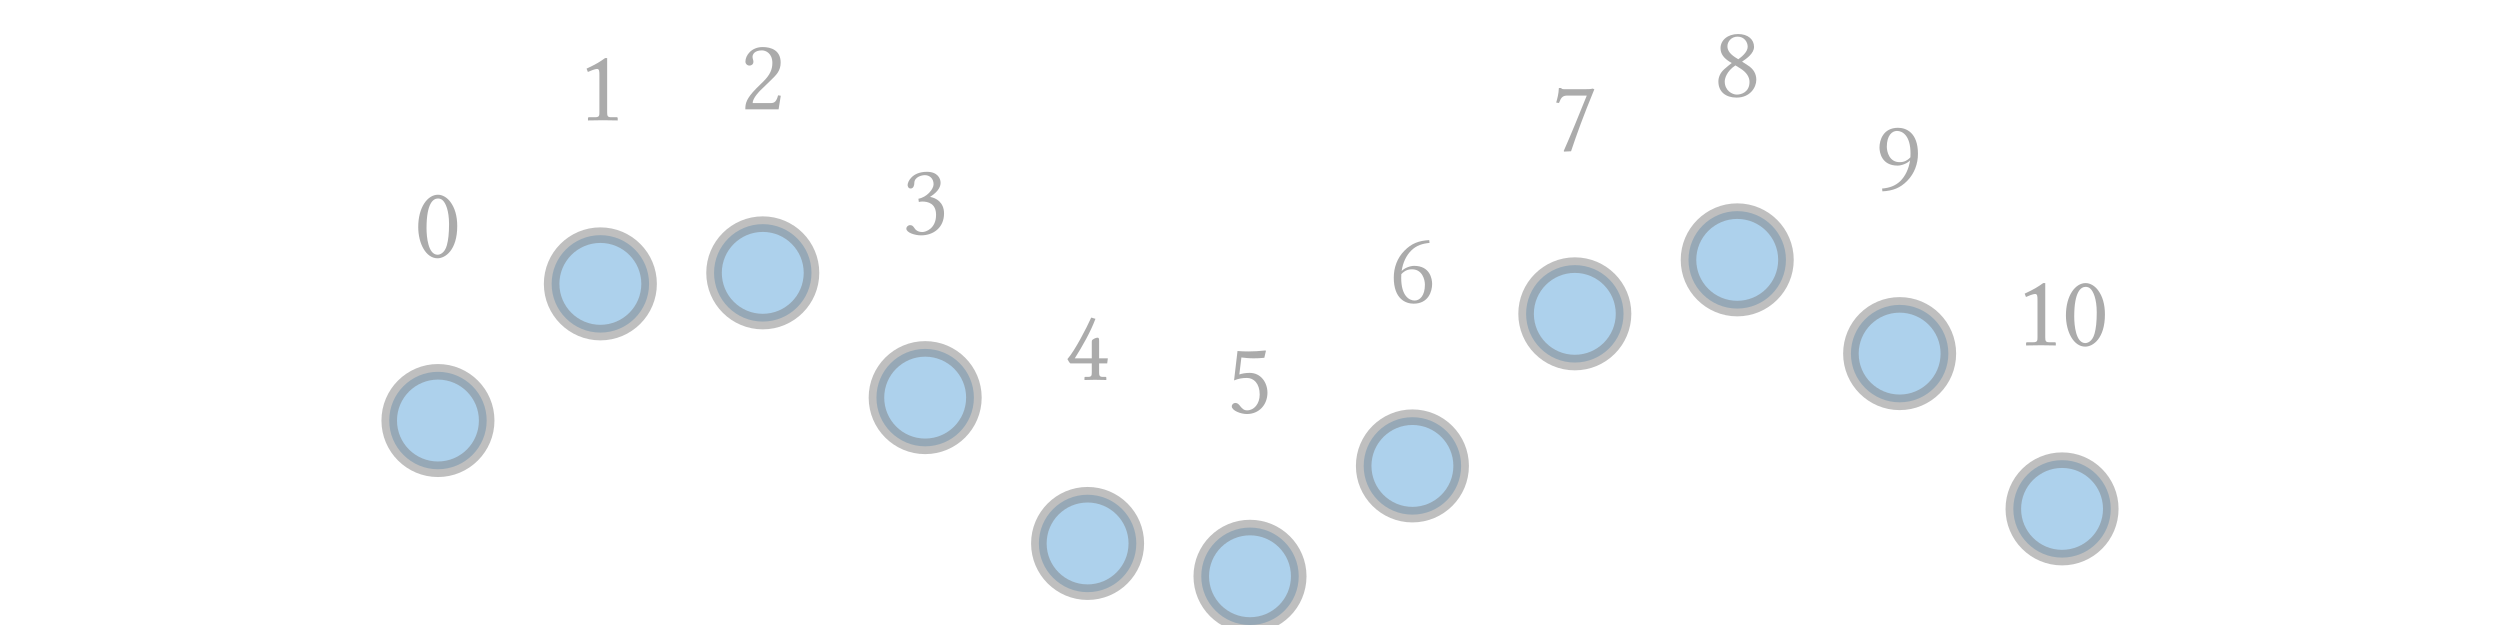
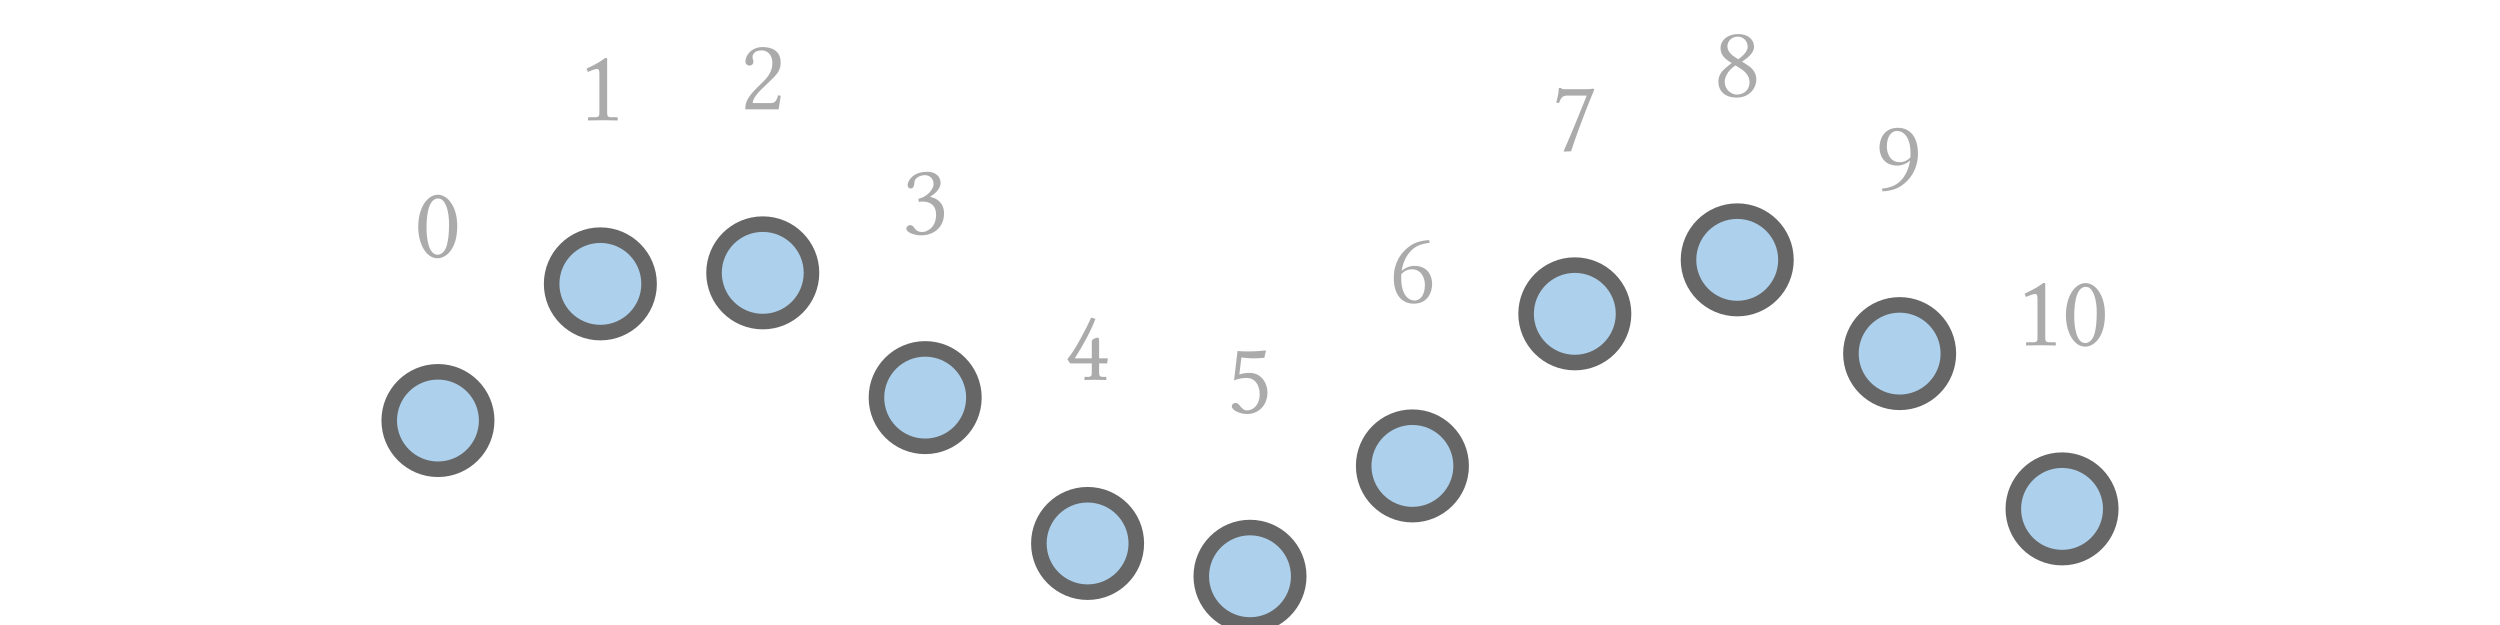
<svg xmlns="http://www.w3.org/2000/svg" height="100" stroke-opacity="1" viewBox="0 0 400 100" font-size="1" width="400" stroke="rgb(0,0,0)" version="1.1">
  <defs />
  <g stroke-linejoin="miter" stroke-opacity="1.0" fill-opacity="0.33" stroke="rgb(0,0,0)" fill-rule="evenodd" stroke-width="0.0" fill="rgb(0,0,0)" stroke-linecap="butt" stroke-miterlimit="10.0">
    <path d="M 322.378,55.256 ZM 325.619,47.034 c -0.328,-0 -1.086,0.31 -1.465 0.483l -0.207,-0.534 c 1.517,-0.707 2.103,-1.069 2.965 -1.689h 0.328 v 8.671 c 0,0.621 0.086,0.793 0.655 0.793h 0.896 c 0.052,-0 0.138,0.035 0.138 0.138v 0.379 l -2.361,-0.035 l -2.396,0.035 v -0.379 c 0.017,-0.052 0.035,-0.138 0.138 -0.138h 1.034 c 0.655,-0 0.655,-0.293 0.655 -0.793v -5.93 c 0,-0.586 0,-1 -0.379 -1ZM 329.928,55.256 ZM 333.703,45.896 c -0.741,-0 -1.827,0.724 -1.827 4.74c 0,1.413 0.259,4.258 1.776 4.258c 0.293,-0 1.12,-0.19 1.482 -1.534c 0.224,-0.827 0.345,-1.862 0.345 -3.361c 0,-2.189 -0.552,-3.413 -1.052 -3.844c -0.19,-0.172 -0.448,-0.259 -0.724 -0.259ZM 333.703,45.896 ZM 333.634,55.463 c -1.844,-0 -3.086,-2.361 -3.086 -4.999c 0,-3.223 1.534,-5.171 3.155 -5.171c 0.741,-0 1.482,0.465 1.982 1.138c 0.724,0.965 1.103,2.258 1.103 3.878c 0,3.827 -1.896,5.154 -3.155 5.154Z" />
  </g>
-   <g stroke-linejoin="miter" stroke-opacity="0.5" fill-opacity="0.5" stroke="rgb(128,128,128)" stroke-width="2.489" fill="rgb(93,165,218)" stroke-linecap="butt" stroke-miterlimit="10.0">
+   <g stroke-linejoin="miter" stroke-opacity="1.0" fill-opacity="0.5" stroke="rgb(102,102,102)" stroke-width="2.489" fill="rgb(93,165,218)" stroke-linecap="butt" stroke-miterlimit="10.0">
    <path d="M 337.724,81.423 c 0,-4.305 -3.49,-7.796 -7.796 -7.796c -4.305,-0 -7.796,3.49 -7.796 7.796c -0,4.305 3.49,7.796 7.796 7.796c 4.305,0 7.796,-3.49 7.796 -7.796Z" />
  </g>
  <g stroke-linejoin="miter" stroke-opacity="1.0" fill-opacity="0.33" stroke="rgb(0,0,0)" fill-rule="evenodd" stroke-width="0.0" fill="rgb(0,0,0)" stroke-linecap="butt" stroke-miterlimit="10.0">
    <path d="M 300.167,30.41 ZM 305.666,25.17 c 0,-0.172 0.017,-0.431 0.017 -0.603c 0,-2.896 -1.293,-3.62 -2.172 -3.62c -0.793,-0 -1.62,0.741 -1.62 2.534c 0,0.827 0.414,2.465 2.051 2.465c 0.362,-0 1.017,-0.035 1.724 -0.776ZM 305.666,25.17 ZM 301.133,30.169 c 1.138,-0.103 2.086,-0.397 2.93 -1.207c 0.776,-0.776 1.345,-1.931 1.551 -3.31c -0.397,0.483 -1.362,0.845 -2 0.845c -2.551,-0 -2.896,-2.103 -2.896 -2.896c 0,-1.172 0.586,-3.155 2.965 -3.155c 1.276,-0 3.189,0.741 3.189 4.171c 0,1.586 -0.552,3.137 -1.724 4.327c -1.103,1.12 -2.275,1.586 -3.965 1.672Z" />
  </g>
-   <g stroke-linejoin="miter" stroke-opacity="0.5" fill-opacity="0.5" stroke="rgb(128,128,128)" stroke-width="2.489" fill="rgb(93,165,218)" stroke-linecap="butt" stroke-miterlimit="10.0">
+   <g stroke-linejoin="miter" stroke-opacity="1.0" fill-opacity="0.5" stroke="rgb(102,102,102)" stroke-width="2.489" fill="rgb(93,165,218)" stroke-linecap="butt" stroke-miterlimit="10.0">
    <path d="M 311.738,56.577 c 0,-4.305 -3.49,-7.796 -7.796 -7.796c -4.305,-0 -7.796,3.49 -7.796 7.796c -0,4.305 3.49,7.796 7.796 7.796c 4.305,0 7.796,-3.49 7.796 -7.796Z" />
  </g>
  <g stroke-linejoin="miter" stroke-opacity="1.0" fill-opacity="0.33" stroke="rgb(0,0,0)" fill-rule="evenodd" stroke-width="0.0" fill="rgb(0,0,0)" stroke-linecap="butt" stroke-miterlimit="10.0">
    <path d="M 274.182,15.41 ZM 278.009,5.861 c -0.983,-0 -1.62,0.776 -1.62 1.534c 0,0.5 0.207,1.103 1.241 1.776l 0.5,0.31 c 0.448,-0.328 1.5,-1.12 1.5 -2c 0,-0.758 -0.552,-1.62 -1.62 -1.62ZM 278.009,5.861 ZM 280.646,7.498 c 0,1.052 -1.189,1.879 -1.913 2.361l 1,0.655 c 0.845,0.552 1.276,1.31 1.276 2.258c 0,1.241 -1.017,2.844 -3.155 2.844c -1.724,-0 -2.913,-0.914 -2.913 -2.586c 0,-0.638 0.276,-1.379 0.948 -1.965c 0.414,-0.362 0.776,-0.672 1.189 -0.983l -0.293,-0.172 c -1,-0.621 -1.5,-1.293 -1.5 -2.206c 0,-1.258 1.138,-2.258 2.81 -2.258c 1.603,-0 2.551,0.879 2.551 2.051ZM 280.646,7.498 ZM 277.888,15.135 c 0.741,-0 2.034,-0.397 2.034 -2.034c 0,-0.776 -0.483,-1.551 -1.5 -2.172l -0.758,-0.465 c -1.396,0.931 -1.706,2.086 -1.706 2.568c 0,1.465 1.189,2.103 1.931 2.103Z" />
  </g>
-   <g stroke-linejoin="miter" stroke-opacity="0.5" fill-opacity="0.5" stroke="rgb(128,128,128)" stroke-width="2.489" fill="rgb(93,165,218)" stroke-linecap="butt" stroke-miterlimit="10.0">
+   <g stroke-linejoin="miter" stroke-opacity="1.0" fill-opacity="0.5" stroke="rgb(102,102,102)" stroke-width="2.489" fill="rgb(93,165,218)" stroke-linecap="butt" stroke-miterlimit="10.0">
    <path d="M 285.752,41.577 c 0,-4.305 -3.49,-7.796 -7.796 -7.796c -4.305,-0 -7.796,3.49 -7.796 7.796c -0,4.305 3.49,7.796 7.796 7.796c 4.305,0 7.796,-3.49 7.796 -7.796Z" />
  </g>
  <g stroke-linejoin="miter" stroke-opacity="1.0" fill-opacity="0.33" stroke="rgb(0,0,0)" fill-rule="evenodd" stroke-width="0.0" fill="rgb(0,0,0)" stroke-linecap="butt" stroke-miterlimit="10.0">
    <path d="M 248.196,24.047 ZM 250.782,15.291 c -0.758,-0 -1.017,0.31 -1.345 1.189l -0.448,-0.069 c 0.207,-0.707 0.379,-1.362 0.431 -2.327h 0.362 c 0.069,0.103 0.121,0.19 0.517 0.19h 3.275 c 0.621,-0 0.983,-0.017 1.258 -0.103l 0.259,0.121 c -1.827,4.447 -2.792,7.136 -3.723 9.912l -1.12,0.052 l -0.052,-0.103 c 1.103,-2.482 2.413,-5.688 3.689 -8.86h -3.103 Z" />
  </g>
-   <g stroke-linejoin="miter" stroke-opacity="0.5" fill-opacity="0.5" stroke="rgb(128,128,128)" stroke-width="2.489" fill="rgb(93,165,218)" stroke-linecap="butt" stroke-miterlimit="10.0">
+   <g stroke-linejoin="miter" stroke-opacity="1.0" fill-opacity="0.5" stroke="rgb(102,102,102)" stroke-width="2.489" fill="rgb(93,165,218)" stroke-linecap="butt" stroke-miterlimit="10.0">
    <path d="M 259.767,50.214 c 0,-4.305 -3.49,-7.796 -7.796 -7.796c -4.305,-0 -7.796,3.49 -7.796 7.796c -0,4.305 3.49,7.796 7.796 7.796c 4.305,0 7.796,-3.49 7.796 -7.796Z" />
  </g>
  <g stroke-linejoin="miter" stroke-opacity="1.0" fill-opacity="0.33" stroke="rgb(0,0,0)" fill-rule="evenodd" stroke-width="0.0" fill="rgb(0,0,0)" stroke-linecap="butt" stroke-miterlimit="10.0">
    <path d="M 222.211,48.38 ZM 224.21,43.864 c -0.017,0.172 -0.017,0.431 -0.017 0.603c 0,2.896 1.293,3.62 2.155 3.62c 0.793,-0 1.638,-0.741 1.638 -2.534c 0,-0.81 -0.414,-2.465 -2.068 -2.465c -0.362,-0 -1.017,0.035 -1.706 0.776ZM 224.21,43.864 ZM 228.726,38.865 c -1.12,0.103 -2.086,0.397 -2.913 1.207c -0.793,0.776 -1.362,1.931 -1.551 3.31c 0.397,-0.483 1.345,-0.845 2 -0.845c 2.551,-0 2.879,2.103 2.879 2.896c 0,1.172 -0.586,3.155 -2.965 3.155c -1.258,-0 -3.172,-0.741 -3.172 -4.171c 0,-1.586 0.534,-3.137 1.724 -4.327c 1.103,-1.12 2.258,-1.586 3.947 -1.672Z" />
  </g>
-   <g stroke-linejoin="miter" stroke-opacity="0.5" fill-opacity="0.5" stroke="rgb(128,128,128)" stroke-width="2.489" fill="rgb(93,165,218)" stroke-linecap="butt" stroke-miterlimit="10.0">
+   <g stroke-linejoin="miter" stroke-opacity="1.0" fill-opacity="0.5" stroke="rgb(102,102,102)" stroke-width="2.489" fill="rgb(93,165,218)" stroke-linecap="butt" stroke-miterlimit="10.0">
    <path d="M 233.781,74.547 c 0,-4.305 -3.49,-7.796 -7.796 -7.796c -4.305,-0 -7.796,3.49 -7.796 7.796c -0,4.305 3.49,7.796 7.796 7.796c 4.305,0 7.796,-3.49 7.796 -7.796Z" />
  </g>
  <g stroke-linejoin="miter" stroke-opacity="1.0" fill-opacity="0.33" stroke="rgb(0,0,0)" fill-rule="evenodd" stroke-width="0.0" fill="rgb(0,0,0)" stroke-linecap="butt" stroke-miterlimit="10.0">
    <path d="M 196.225,66.038 ZM 201.551,63.125 c 0,-1.776 -0.965,-2.655 -2.034 -2.655c -0.793,-0 -1.396,0.121 -2.068 0.397l 0.552,-4.706 c 0.569,0.052 1.155,0.069 1.758 0.069c 0.862,-0 1.758,-0.052 2.689 -0.155l 0.103,0.052 l -0.259,1.12 c -0.672,0.069 -1.224,0.086 -1.706 0.086c -0.776,-0 -1.362,-0.069 -1.965 -0.138l -0.328,2.724 c 0.362,-0.138 0.983,-0.259 1.655 -0.259c 1.827,-0 2.844,1.586 2.844 3.172c 0,1.931 -1.345,3.413 -3.292 3.413c -0.983,-0 -2.413,-0.552 -2.413 -1.224c 0,-0.328 0.276,-0.552 0.586 -0.552c 0.345,-0 0.569,0.259 0.776 0.534c 0.259,0.31 0.534,0.655 1.086 0.655c 1.103,-0 2.017,-1.034 2.017 -2.534Z" />
  </g>
-   <g stroke-linejoin="miter" stroke-opacity="0.5" fill-opacity="0.5" stroke="rgb(128,128,128)" stroke-width="2.489" fill="rgb(93,165,218)" stroke-linecap="butt" stroke-miterlimit="10.0">
+   <g stroke-linejoin="miter" stroke-opacity="1.0" fill-opacity="0.5" stroke="rgb(102,102,102)" stroke-width="2.489" fill="rgb(93,165,218)" stroke-linecap="butt" stroke-miterlimit="10.0">
    <path d="M 207.796,92.204 c 0,-4.305 -3.49,-7.796 -7.796 -7.796c -4.305,-0 -7.796,3.49 -7.796 7.796c -0,4.305 3.49,7.796 7.796 7.796c 4.305,0 7.796,-3.49 7.796 -7.796Z" />
  </g>
  <g stroke-linejoin="miter" stroke-opacity="1.0" fill-opacity="0.33" stroke="rgb(0,0,0)" fill-rule="evenodd" stroke-width="0.0" fill="rgb(0,0,0)" stroke-linecap="butt" stroke-miterlimit="10.0">
    <path d="M 170.239,60.785 ZM 174.687,54.666 c 0,-0.121 0.017,-0.259 0.172 -0.345c 0.19,-0.138 0.5,-0.293 0.758 -0.293c 0.224,-0 0.241,0.19 0.241 0.534v 2.775 h 1.396 l -0.103,0.81 h -1.293 v 1.431 c 0,0.483 0.069,0.724 0.569 0.724h 0.465 c 0.103,-0 0.121,0.086 0.121 0.121v 0.379 c 0,-0 -1.103,-0.035 -1.827 -0.035c -0.655,-0 -1.672,0.035 -1.672 0.035v -0.379 c 0,-0.035 0.017,-0.121 0.121 -0.121h 0.465 c 0.534,-0 0.586,-0.224 0.586 -0.724v -1.431 h -3.379 c -0.069,-0 -0.103,-0.035 -0.155 -0.103l -0.138,-0.19 l -0.207,-0.362 c -0.017,-0 -0.017,-0.017 -0.017 -0.035c 0,-0.017 0.017,-0.035 0.035 -0.052c 1.12,-1.241 3.103,-5.085 3.723 -6.499c 0.017,-0.069 0.052,-0.086 0.121 -0.086c 0.017,-0 0.397,0.155 0.603 0.19c -0.776,2.086 -2.051,4.327 -3.31 6.326h 2.724 v -2.672 Z" />
  </g>
-   <g stroke-linejoin="miter" stroke-opacity="0.5" fill-opacity="0.5" stroke="rgb(128,128,128)" stroke-width="2.489" fill="rgb(93,165,218)" stroke-linecap="butt" stroke-miterlimit="10.0">
+   <g stroke-linejoin="miter" stroke-opacity="1.0" fill-opacity="0.5" stroke="rgb(102,102,102)" stroke-width="2.489" fill="rgb(93,165,218)" stroke-linecap="butt" stroke-miterlimit="10.0">
    <path d="M 181.81,86.952 c 0,-4.305 -3.49,-7.796 -7.796 -7.796c -4.305,-0 -7.796,3.49 -7.796 7.796c -0,4.305 3.49,7.796 7.796 7.796c 4.305,0 7.796,-3.49 7.796 -7.796Z" />
  </g>
  <g stroke-linejoin="miter" stroke-opacity="1.0" fill-opacity="0.33" stroke="rgb(0,0,0)" fill-rule="evenodd" stroke-width="0.0" fill="rgb(0,0,0)" stroke-linecap="butt" stroke-miterlimit="10.0">
    <path d="M 144.254,37.452 ZM 147.977,28.023 c -0.431,-0 -1.689,0.241 -1.689 1.293c 0,0.31 -0.121,0.845 -0.586 0.845c -0.448,-0 -0.483,-0.5 -0.483 -0.552c 0,-0.534 0.707,-2.12 3.103 -2.12c 1.672,-0 2.172,1.052 2.172 1.741c 0,0.431 -0.138,1.293 -1.689 2.275c 0.965,0.155 2.241,0.862 2.241 2.655c 0,2.275 -1.724,3.499 -3.672 3.499c -0.983,-0 -2.361,-0.431 -2.361 -1.086c 0,-0.259 0.259,-0.552 0.603 -0.552c 0.328,-0 0.483,0.172 0.638 0.397c 0.19,0.293 0.5,0.707 1.327 0.707c 0.569,-0 2.189,-0.569 2.189 -2.741c 0,-1.844 -1.293,-2.138 -2.224 -2.138c -0.155,-0 -0.345,0.035 -0.534 0.069l -0.069,-0.517 c 1.327,-0.224 2.43,-1.517 2.43 -2.31c 0,-0.983 -0.69,-1.465 -1.396 -1.465Z" />
  </g>
-   <g stroke-linejoin="miter" stroke-opacity="0.5" fill-opacity="0.5" stroke="rgb(128,128,128)" stroke-width="2.489" fill="rgb(93,165,218)" stroke-linecap="butt" stroke-miterlimit="10.0">
+   <g stroke-linejoin="miter" stroke-opacity="1.0" fill-opacity="0.5" stroke="rgb(102,102,102)" stroke-width="2.489" fill="rgb(93,165,218)" stroke-linecap="butt" stroke-miterlimit="10.0">
    <path d="M 155.824,63.619 c 0,-4.305 -3.49,-7.796 -7.796 -7.796c -4.305,-0 -7.796,3.49 -7.796 7.796c -0,4.305 3.49,7.796 7.796 7.796c 4.305,0 7.796,-3.49 7.796 -7.796Z" />
  </g>
  <g stroke-linejoin="miter" stroke-opacity="1.0" fill-opacity="0.33" stroke="rgb(0,0,0)" fill-rule="evenodd" stroke-width="0.0" fill="rgb(0,0,0)" stroke-linecap="butt" stroke-miterlimit="10.0">
    <path d="M 118.268,17.491 ZM 119.268,9.855 c 0,-0.983 0.948,-2.327 2.758 -2.327c 1.327,-0 2.879,0.5 2.879 2.482c 0,1.31 -0.672,1.965 -1.603 2.861l -1.638,1.586 c -0.086,0.086 -1.241,1.224 -1.241 2.034h 2.93 c 0.586,-0 0.896,-0.293 1.138 -1.241l 0.431,0.069 l -0.345,2.172 h -5.326 c 0,-0.965 0.155,-1.706 1.758 -3.344l 1.207,-1.189 c 0.965,-0.983 1.362,-1.827 1.362 -2.879c 0,-1.569 -1.069,-2.017 -1.655 -2.017c -1.189,-0 -1.517,0.621 -1.517 1.034c 0,0.138 0.035,0.276 0.069 0.397c 0.035,0.121 0.069,0.241 0.069 0.379c 0,0.448 -0.345,0.621 -0.621 0.621c -0.379,-0 -0.655,-0.293 -0.655 -0.638Z" />
  </g>
-   <g stroke-linejoin="miter" stroke-opacity="0.5" fill-opacity="0.5" stroke="rgb(128,128,128)" stroke-width="2.489" fill="rgb(93,165,218)" stroke-linecap="butt" stroke-miterlimit="10.0">
+   <g stroke-linejoin="miter" stroke-opacity="1.0" fill-opacity="0.5" stroke="rgb(102,102,102)" stroke-width="2.489" fill="rgb(93,165,218)" stroke-linecap="butt" stroke-miterlimit="10.0">
    <path d="M 129.839,43.657 c 0,-4.305 -3.49,-7.796 -7.796 -7.796c -4.305,-0 -7.796,3.49 -7.796 7.796c -0,4.305 3.49,7.796 7.796 7.796c 4.305,0 7.796,-3.49 7.796 -7.796Z" />
  </g>
  <g stroke-linejoin="miter" stroke-opacity="1.0" fill-opacity="0.33" stroke="rgb(0,0,0)" fill-rule="evenodd" stroke-width="0.0" fill="rgb(0,0,0)" stroke-linecap="butt" stroke-miterlimit="10.0">
    <path d="M 92.282,19.253 ZM 95.523,11.031 c -0.328,-0 -1.086,0.31 -1.465 0.483l -0.207,-0.534 c 1.517,-0.707 2.103,-1.069 2.965 -1.689h 0.328 v 8.671 c 0,0.621 0.086,0.793 0.655 0.793h 0.896 c 0.052,-0 0.138,0.035 0.138 0.138v 0.379 l -2.361,-0.035 l -2.396,0.035 v -0.379 c 0.017,-0.052 0.035,-0.138 0.138 -0.138h 1.034 c 0.655,-0 0.655,-0.293 0.655 -0.793v -5.93 c 0,-0.586 0,-1 -0.379 -1Z" />
  </g>
-   <g stroke-linejoin="miter" stroke-opacity="0.5" fill-opacity="0.5" stroke="rgb(128,128,128)" stroke-width="2.489" fill="rgb(93,165,218)" stroke-linecap="butt" stroke-miterlimit="10.0">
+   <g stroke-linejoin="miter" stroke-opacity="1.0" fill-opacity="0.5" stroke="rgb(102,102,102)" stroke-width="2.489" fill="rgb(93,165,218)" stroke-linecap="butt" stroke-miterlimit="10.0">
    <path d="M 103.853,45.42 c 0,-4.305 -3.49,-7.796 -7.796 -7.796c -4.305,-0 -7.796,3.49 -7.796 7.796c -0,4.305 3.49,7.796 7.796 7.796c 4.305,0 7.796,-3.49 7.796 -7.796Z" />
  </g>
  <g stroke-linejoin="miter" stroke-opacity="1.0" fill-opacity="0.33" stroke="rgb(0,0,0)" fill-rule="evenodd" stroke-width="0.0" fill="rgb(0,0,0)" stroke-linecap="butt" stroke-miterlimit="10.0">
    <path d="M 66.297,41.12 ZM 70.072,31.759 c -0.741,-0 -1.827,0.724 -1.827 4.74c 0,1.413 0.259,4.258 1.776 4.258c 0.293,-0 1.12,-0.19 1.482 -1.534c 0.224,-0.827 0.345,-1.862 0.345 -3.361c 0,-2.189 -0.552,-3.413 -1.052 -3.844c -0.19,-0.172 -0.448,-0.259 -0.724 -0.259ZM 70.072,31.759 ZM 70.003,41.326 c -1.844,-0 -3.086,-2.361 -3.086 -4.999c 0,-3.223 1.534,-5.171 3.155 -5.171c 0.741,-0 1.482,0.465 1.982 1.138c 0.724,0.965 1.103,2.258 1.103 3.878c 0,3.827 -1.896,5.154 -3.155 5.154Z" />
  </g>
-   <g stroke-linejoin="miter" stroke-opacity="0.5" fill-opacity="0.5" stroke="rgb(128,128,128)" stroke-width="2.489" fill="rgb(93,165,218)" stroke-linecap="butt" stroke-miterlimit="10.0">
+   <g stroke-linejoin="miter" stroke-opacity="1.0" fill-opacity="0.5" stroke="rgb(102,102,102)" stroke-width="2.489" fill="rgb(93,165,218)" stroke-linecap="butt" stroke-miterlimit="10.0">
    <path d="M 77.868,67.286 c 0,-4.305 -3.49,-7.796 -7.796 -7.796c -4.305,-0 -7.796,3.49 -7.796 7.796c -0,4.305 3.49,7.796 7.796 7.796c 4.305,0 7.796,-3.49 7.796 -7.796Z" />
  </g>
</svg>
